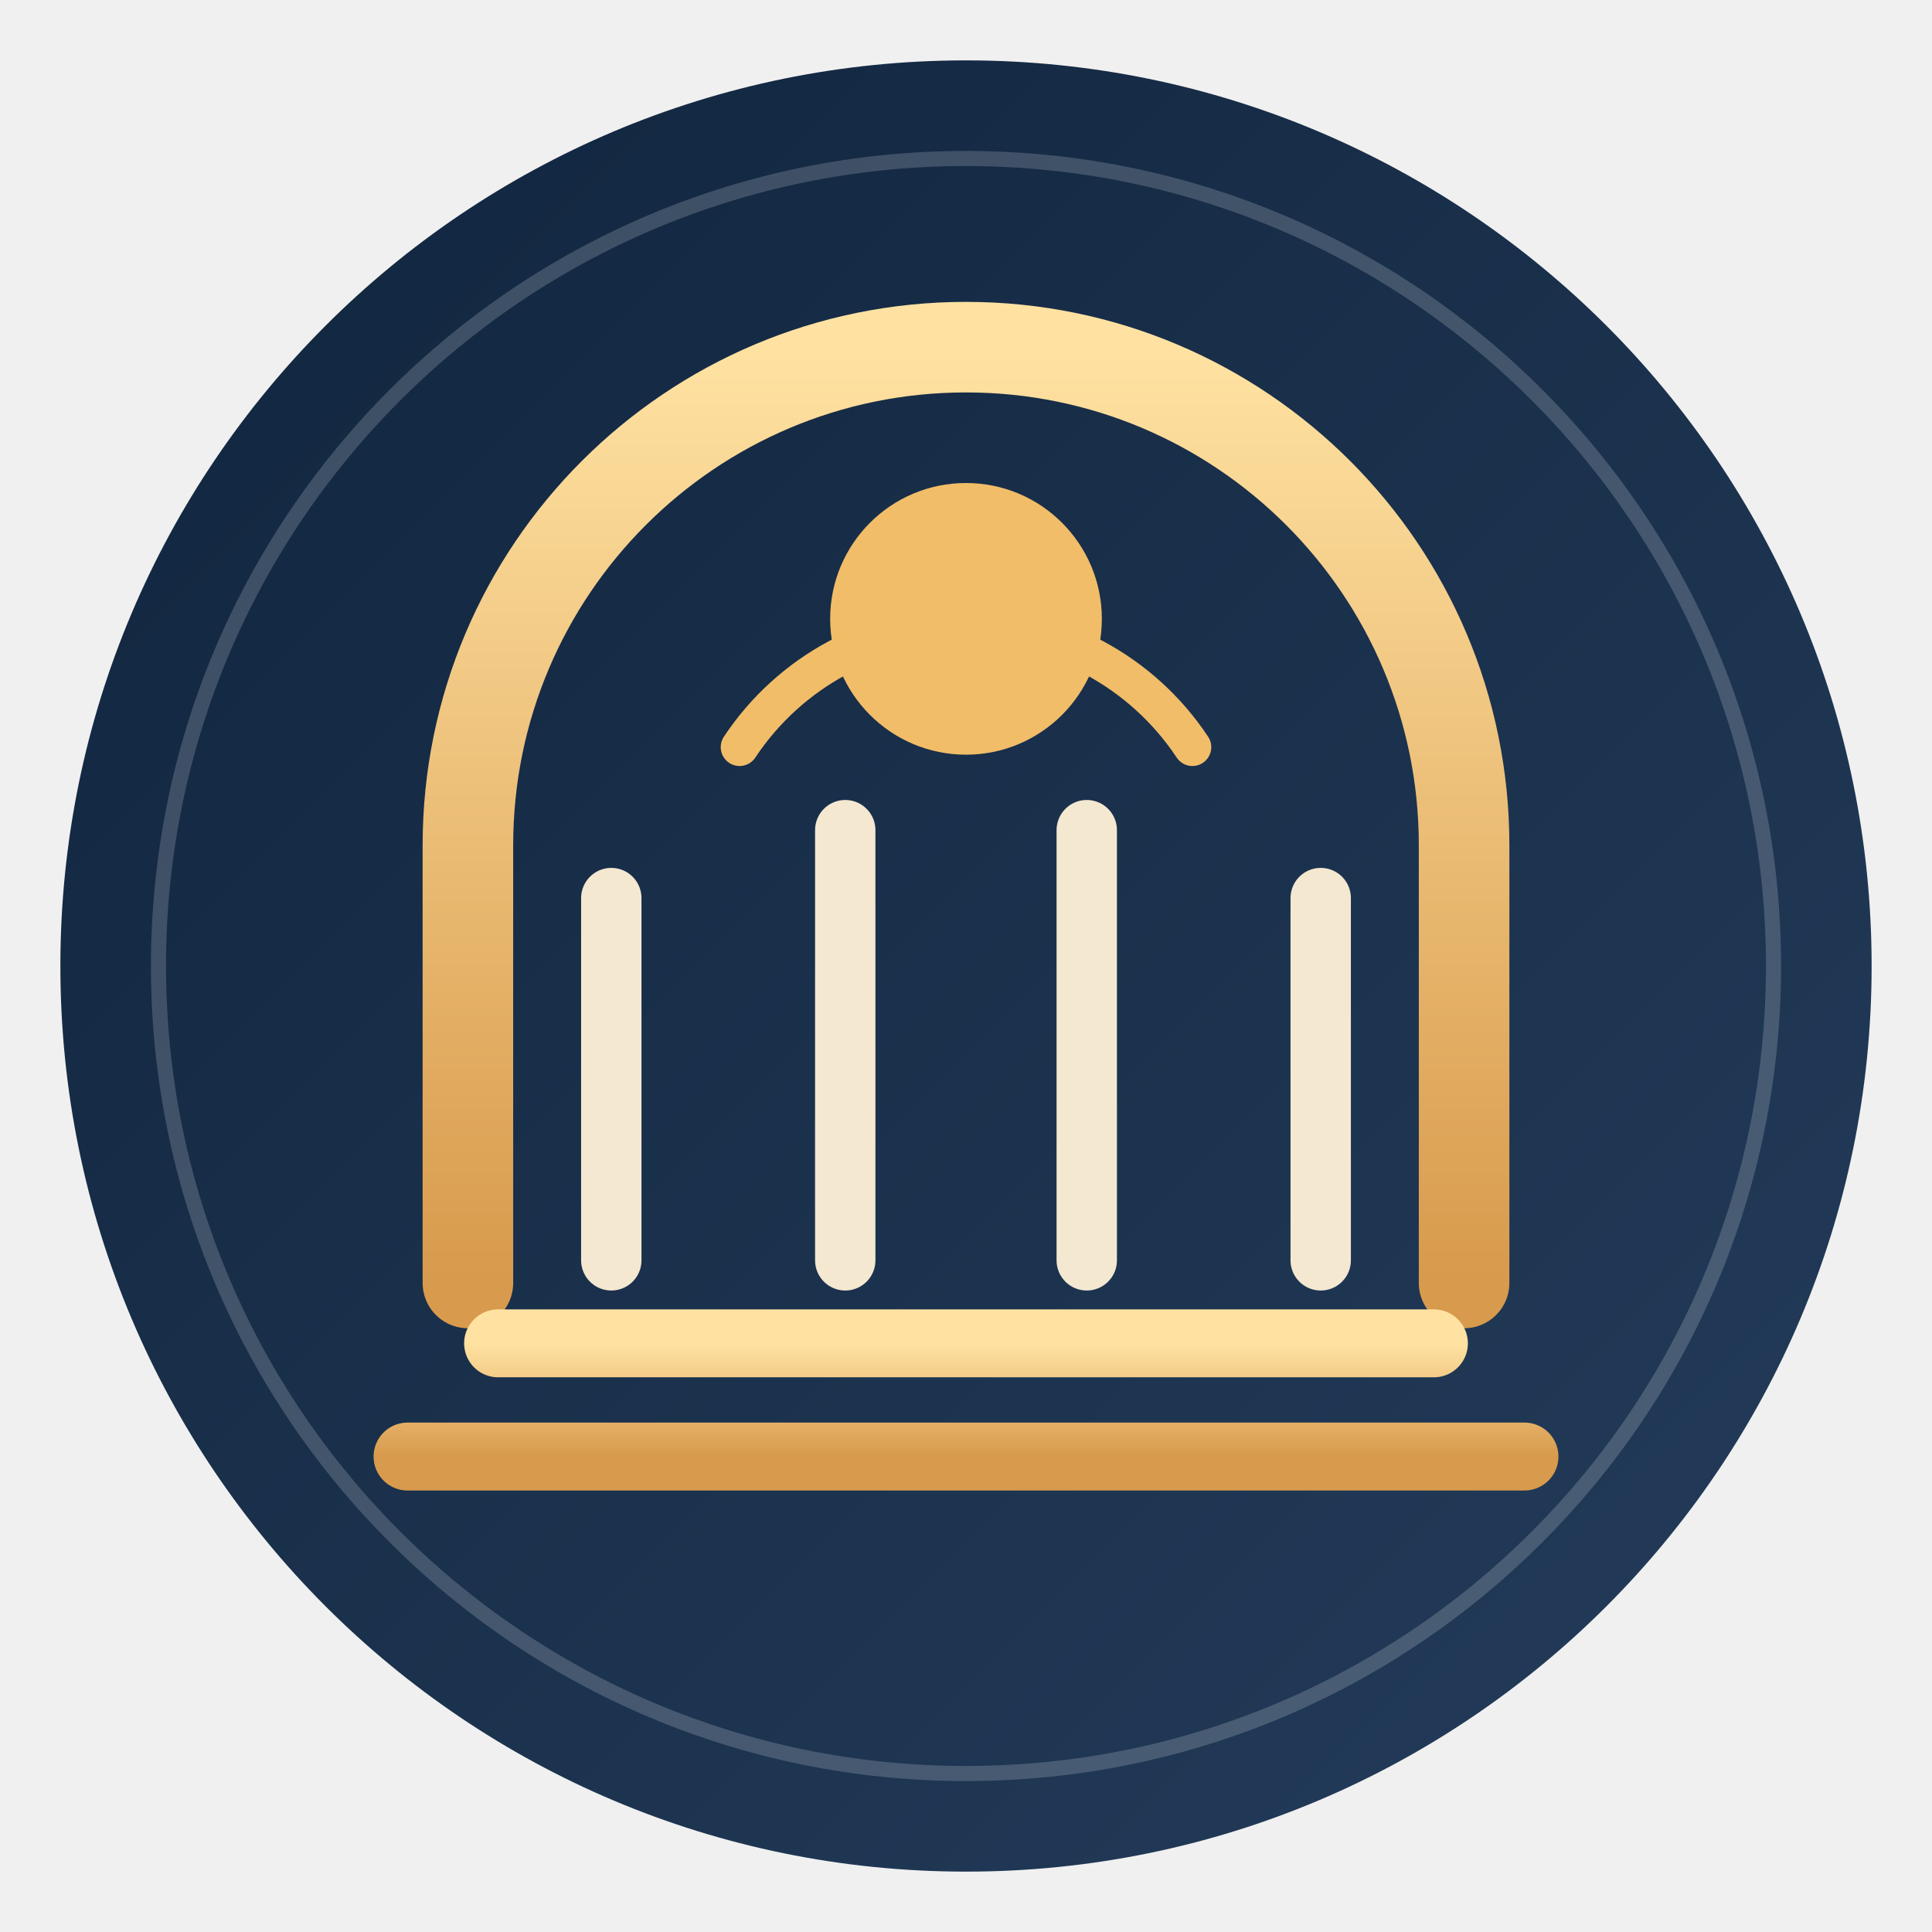
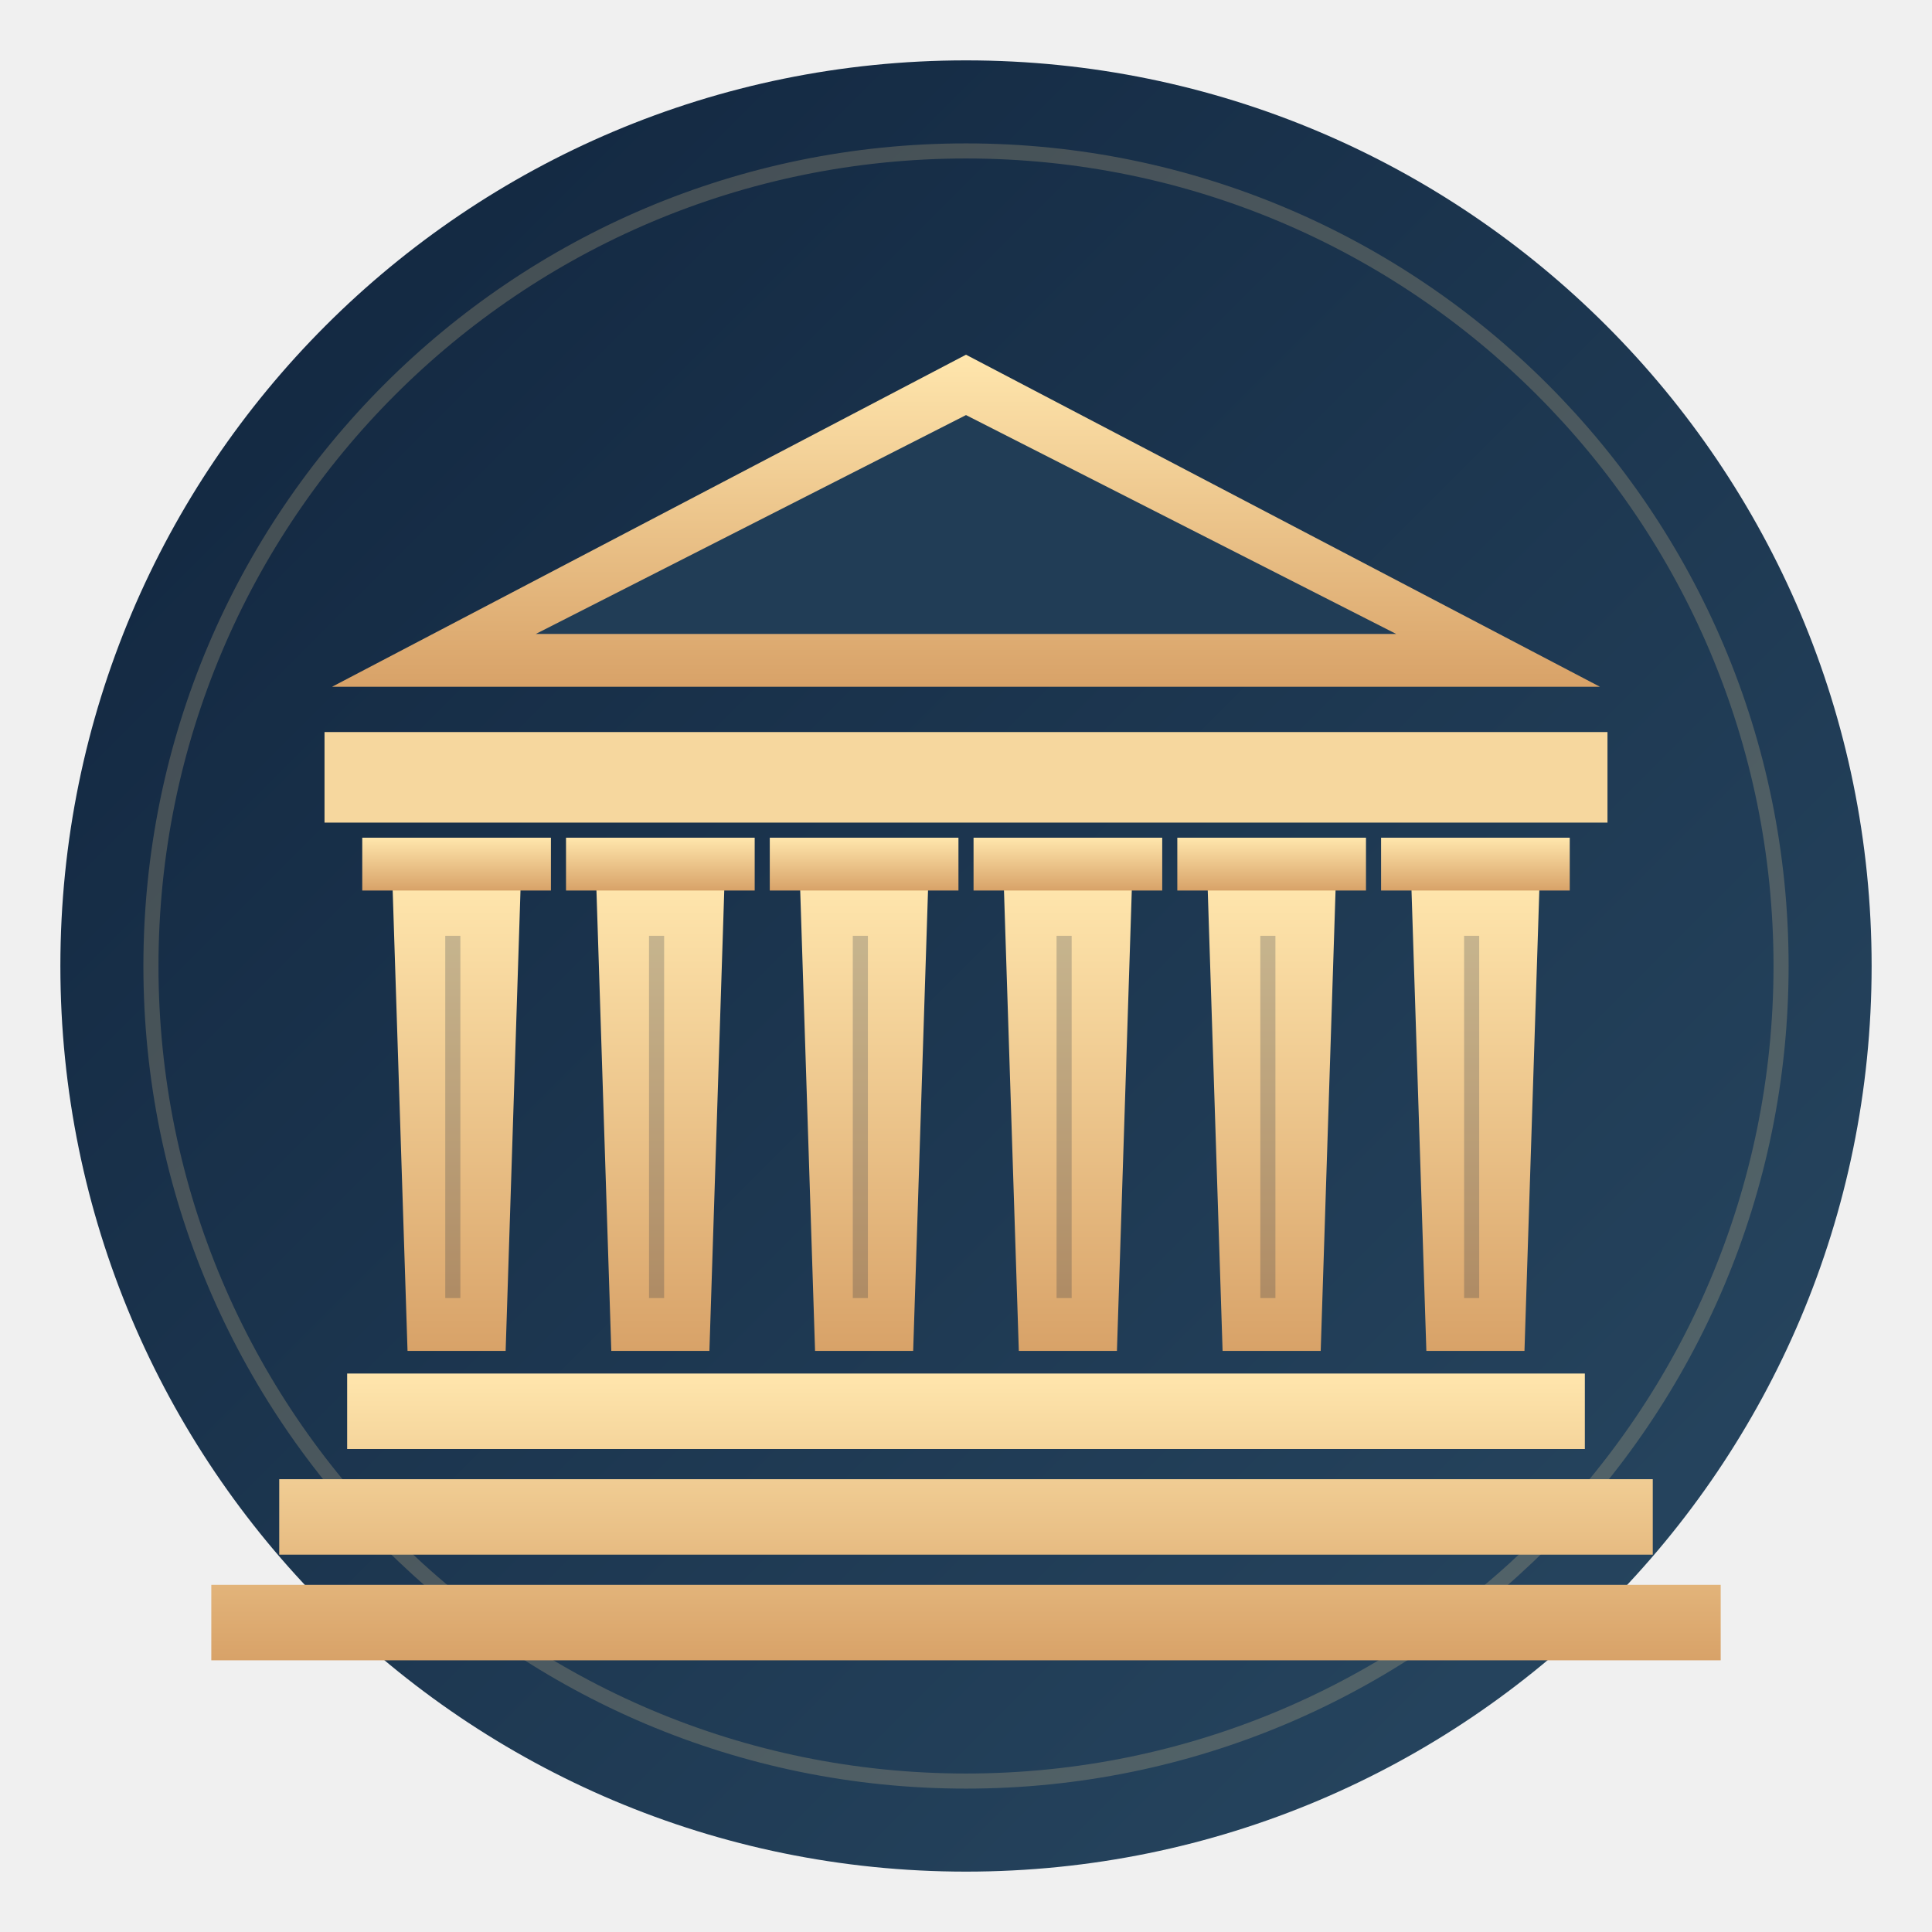
<svg xmlns="http://www.w3.org/2000/svg" viewBox="0 0 256 256" role="img" aria-labelledby="title desc">
  <defs>
-     <linearGradient id="field" x1="0" y1="0" x2="1" y2="1">
+     <linearGradient id="field" x2="1" y2="1">
      <stop stop-color="#10243d" />
-       <stop offset="1" stop-color="#243d5b" />
+       <stop offset="1" stop-color="#294963" />
    </linearGradient>
-     <linearGradient id="gold" x1="0" y1="0" x2="0" y2="1">
-       <stop stop-color="#ffe2a2" />
-       <stop offset="1" stop-color="#d89a4c" />
+     <linearGradient id="stone" x2="0" y2="1">
+       <stop stop-color="#ffe6ad" />
+       <stop offset="1" stop-color="#d8a268" />
    </linearGradient>
  </defs>
  <circle cx="128" cy="128" r="120" fill="url(#field)" />
-   <circle cx="128" cy="128" r="107" fill="none" stroke="#ffffff" stroke-opacity=".18" stroke-width="2" />
-   <path d="M62 170V112a66 66 0 0 1 132 0v58" fill="none" stroke="url(#gold)" stroke-width="12" stroke-linecap="round" />
-   <path d="M81 167v-48m31 48v-57m32 57v-57m31 57v-48" stroke="#f4e8d1" stroke-width="8" stroke-linecap="round" />
-   <path d="M66 178h124M54 193h148" stroke="url(#gold)" stroke-width="9" stroke-linecap="round" />
-   <circle cx="128" cy="82" r="18" fill="#f1bd68" />
-   <path d="M98 99a36 36 0 0 1 60 0" fill="none" stroke="#f1bd68" stroke-width="5" stroke-linecap="round" />
+   <circle cx="128" cy="128" r="108" fill="none" stroke="#f4d394" stroke-opacity=".22" stroke-width="2" />
+   <path d="M44 91 128 47 212 91Z" fill="url(#stone)" />
+   <path d="M71 84 128 55 185 84Z" fill="#213d56" />
+   <path d="M43 97h170v12H43z" fill="#f6d79e" />
+   <g fill="url(#stone)">
+     <path d="M52 117h17l-2 62H54zM79 117h17l-2 62H81zM106 117h17l-2 62h-13zM133 117h17l-2 62h-13zM160 117h17l-2 62h-13zM187 117h17l-2 62h-13z" />
+     <path d="M48 111h25v7H48zM75 111h25v7H75zM102 111h25v7h-25zM129 111h25v7h-25zM156 111h25v7h-25zM183 111h25v7h-25z" />
+     <path d="M46 182h164v10H46zM37 196h182v10H37zM28 210h200v10H28z" />
+   </g>
+   <g stroke="#10243d" stroke-opacity=".22" stroke-width="2">
+     <path d="M60 124v48m27-48v48m27-48v48m27-48v48m27-48v48m27-48v48" />
+   </g>
</svg>
